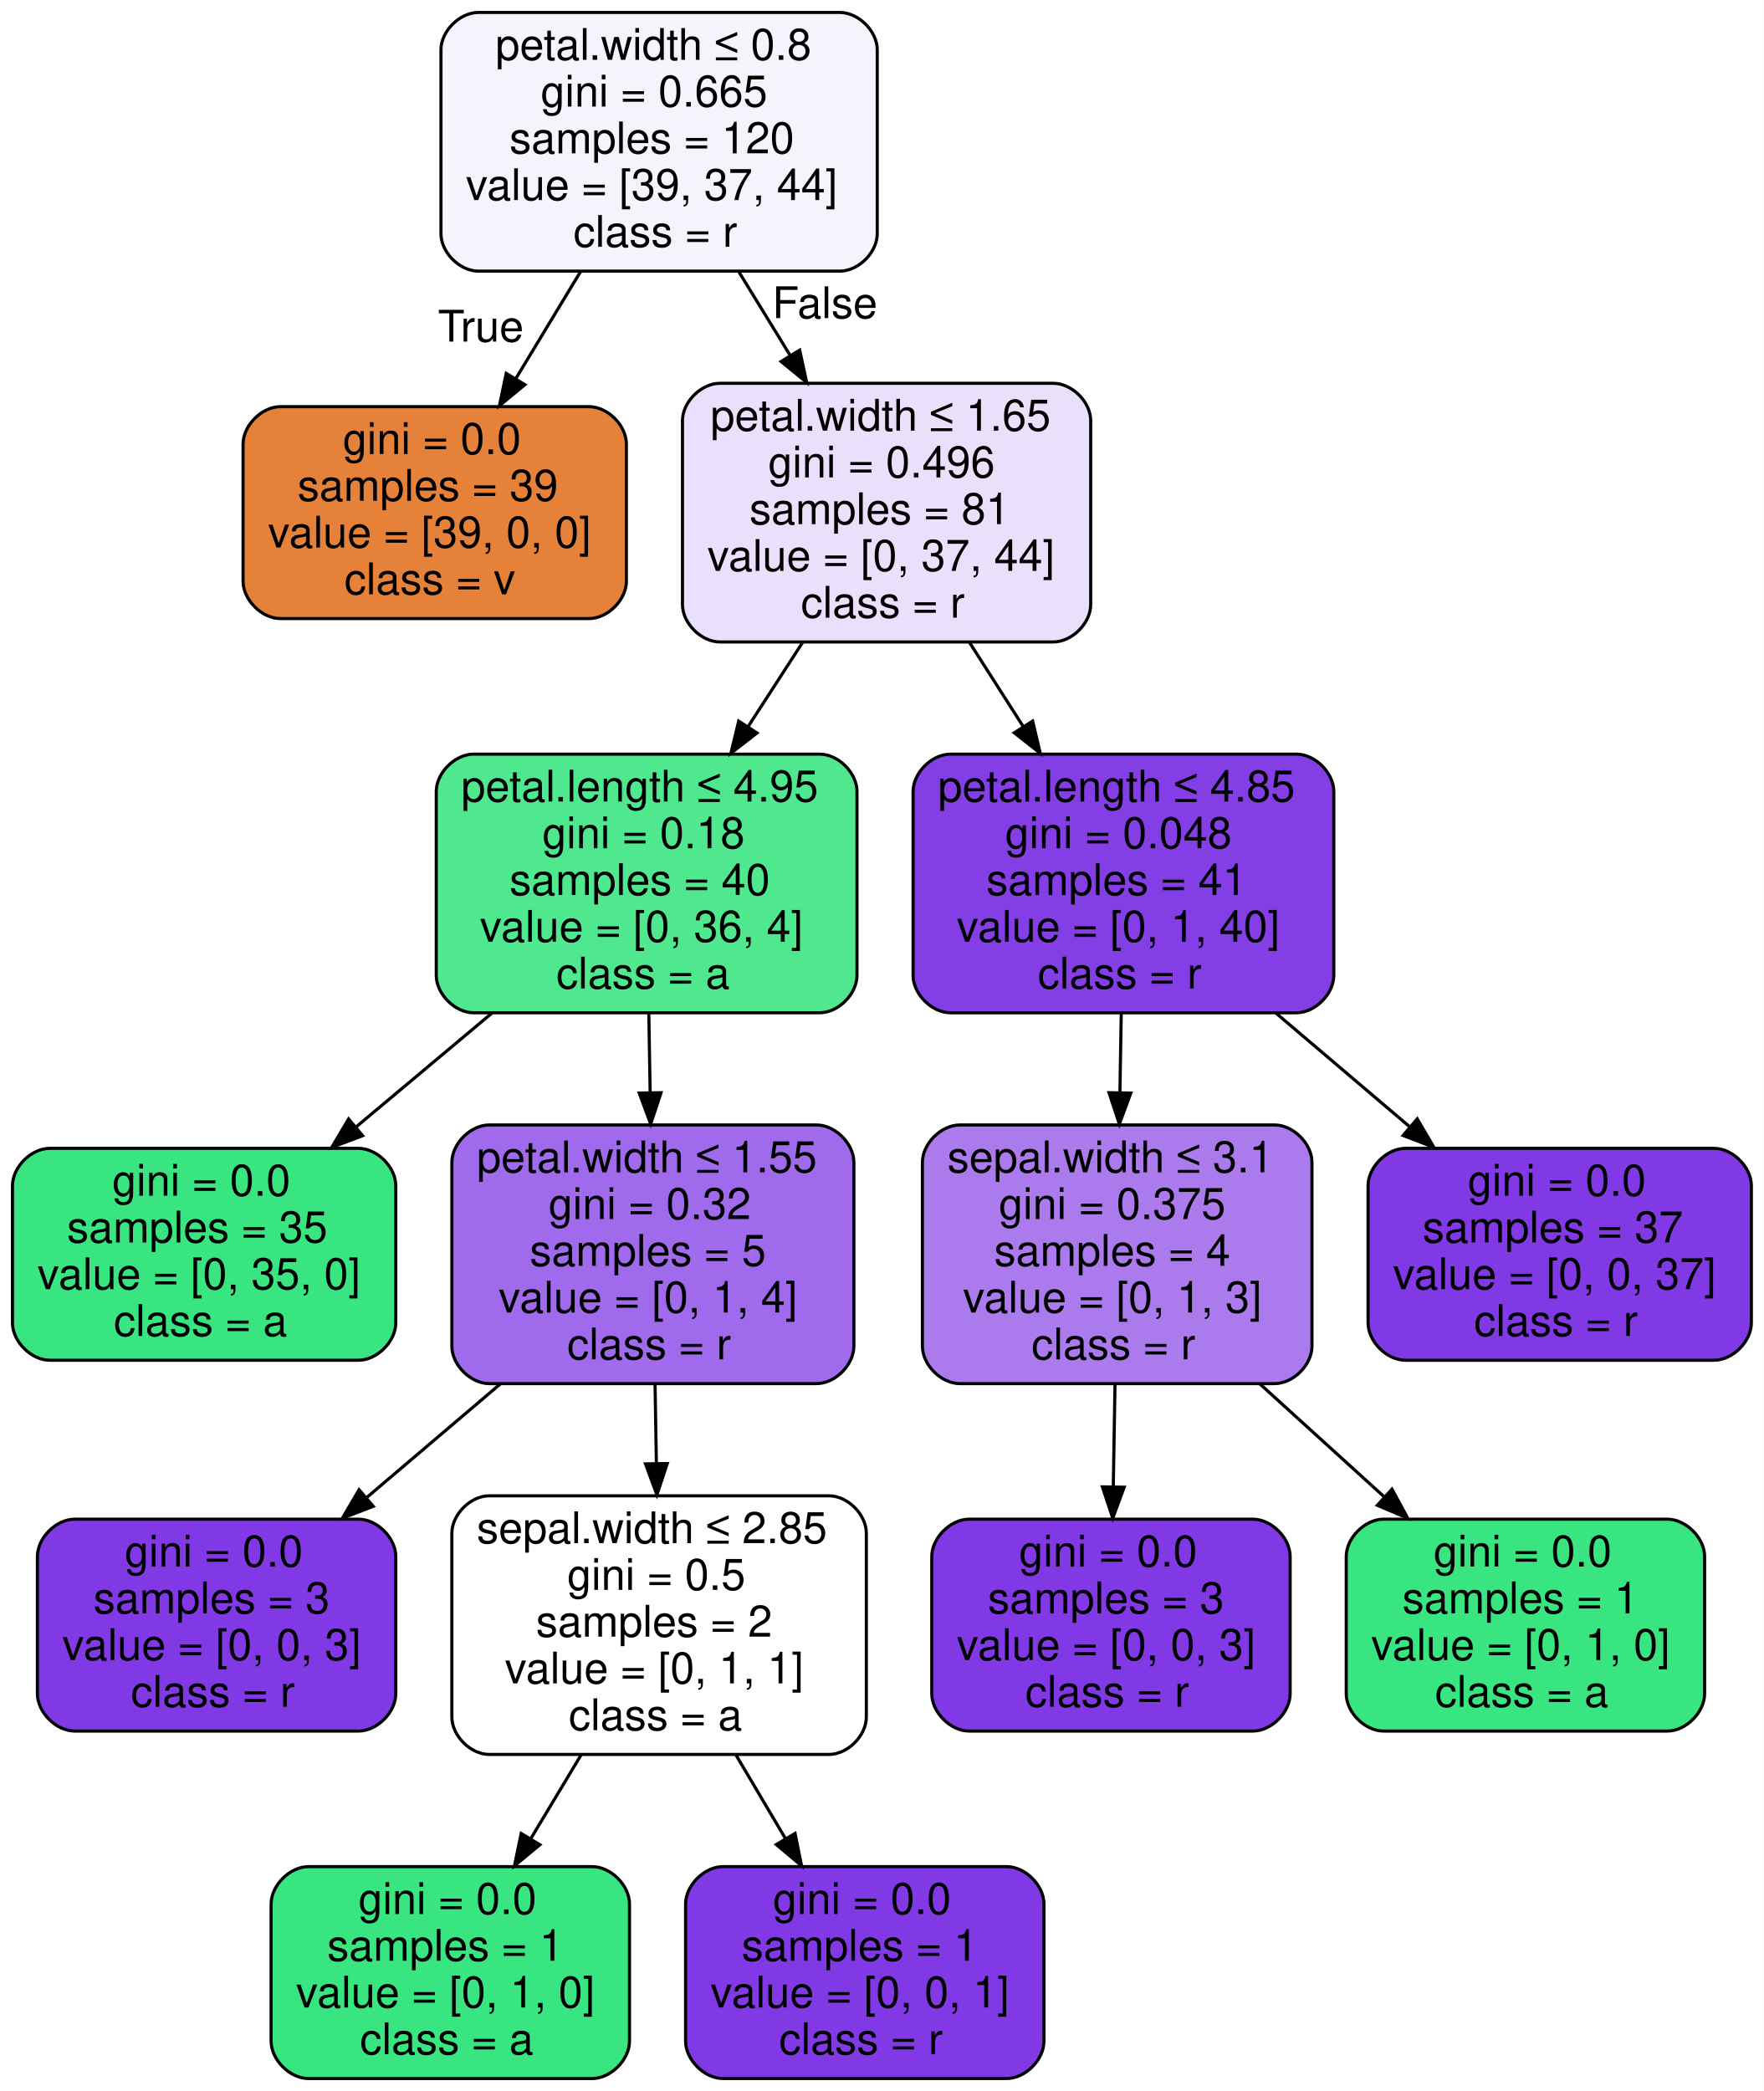
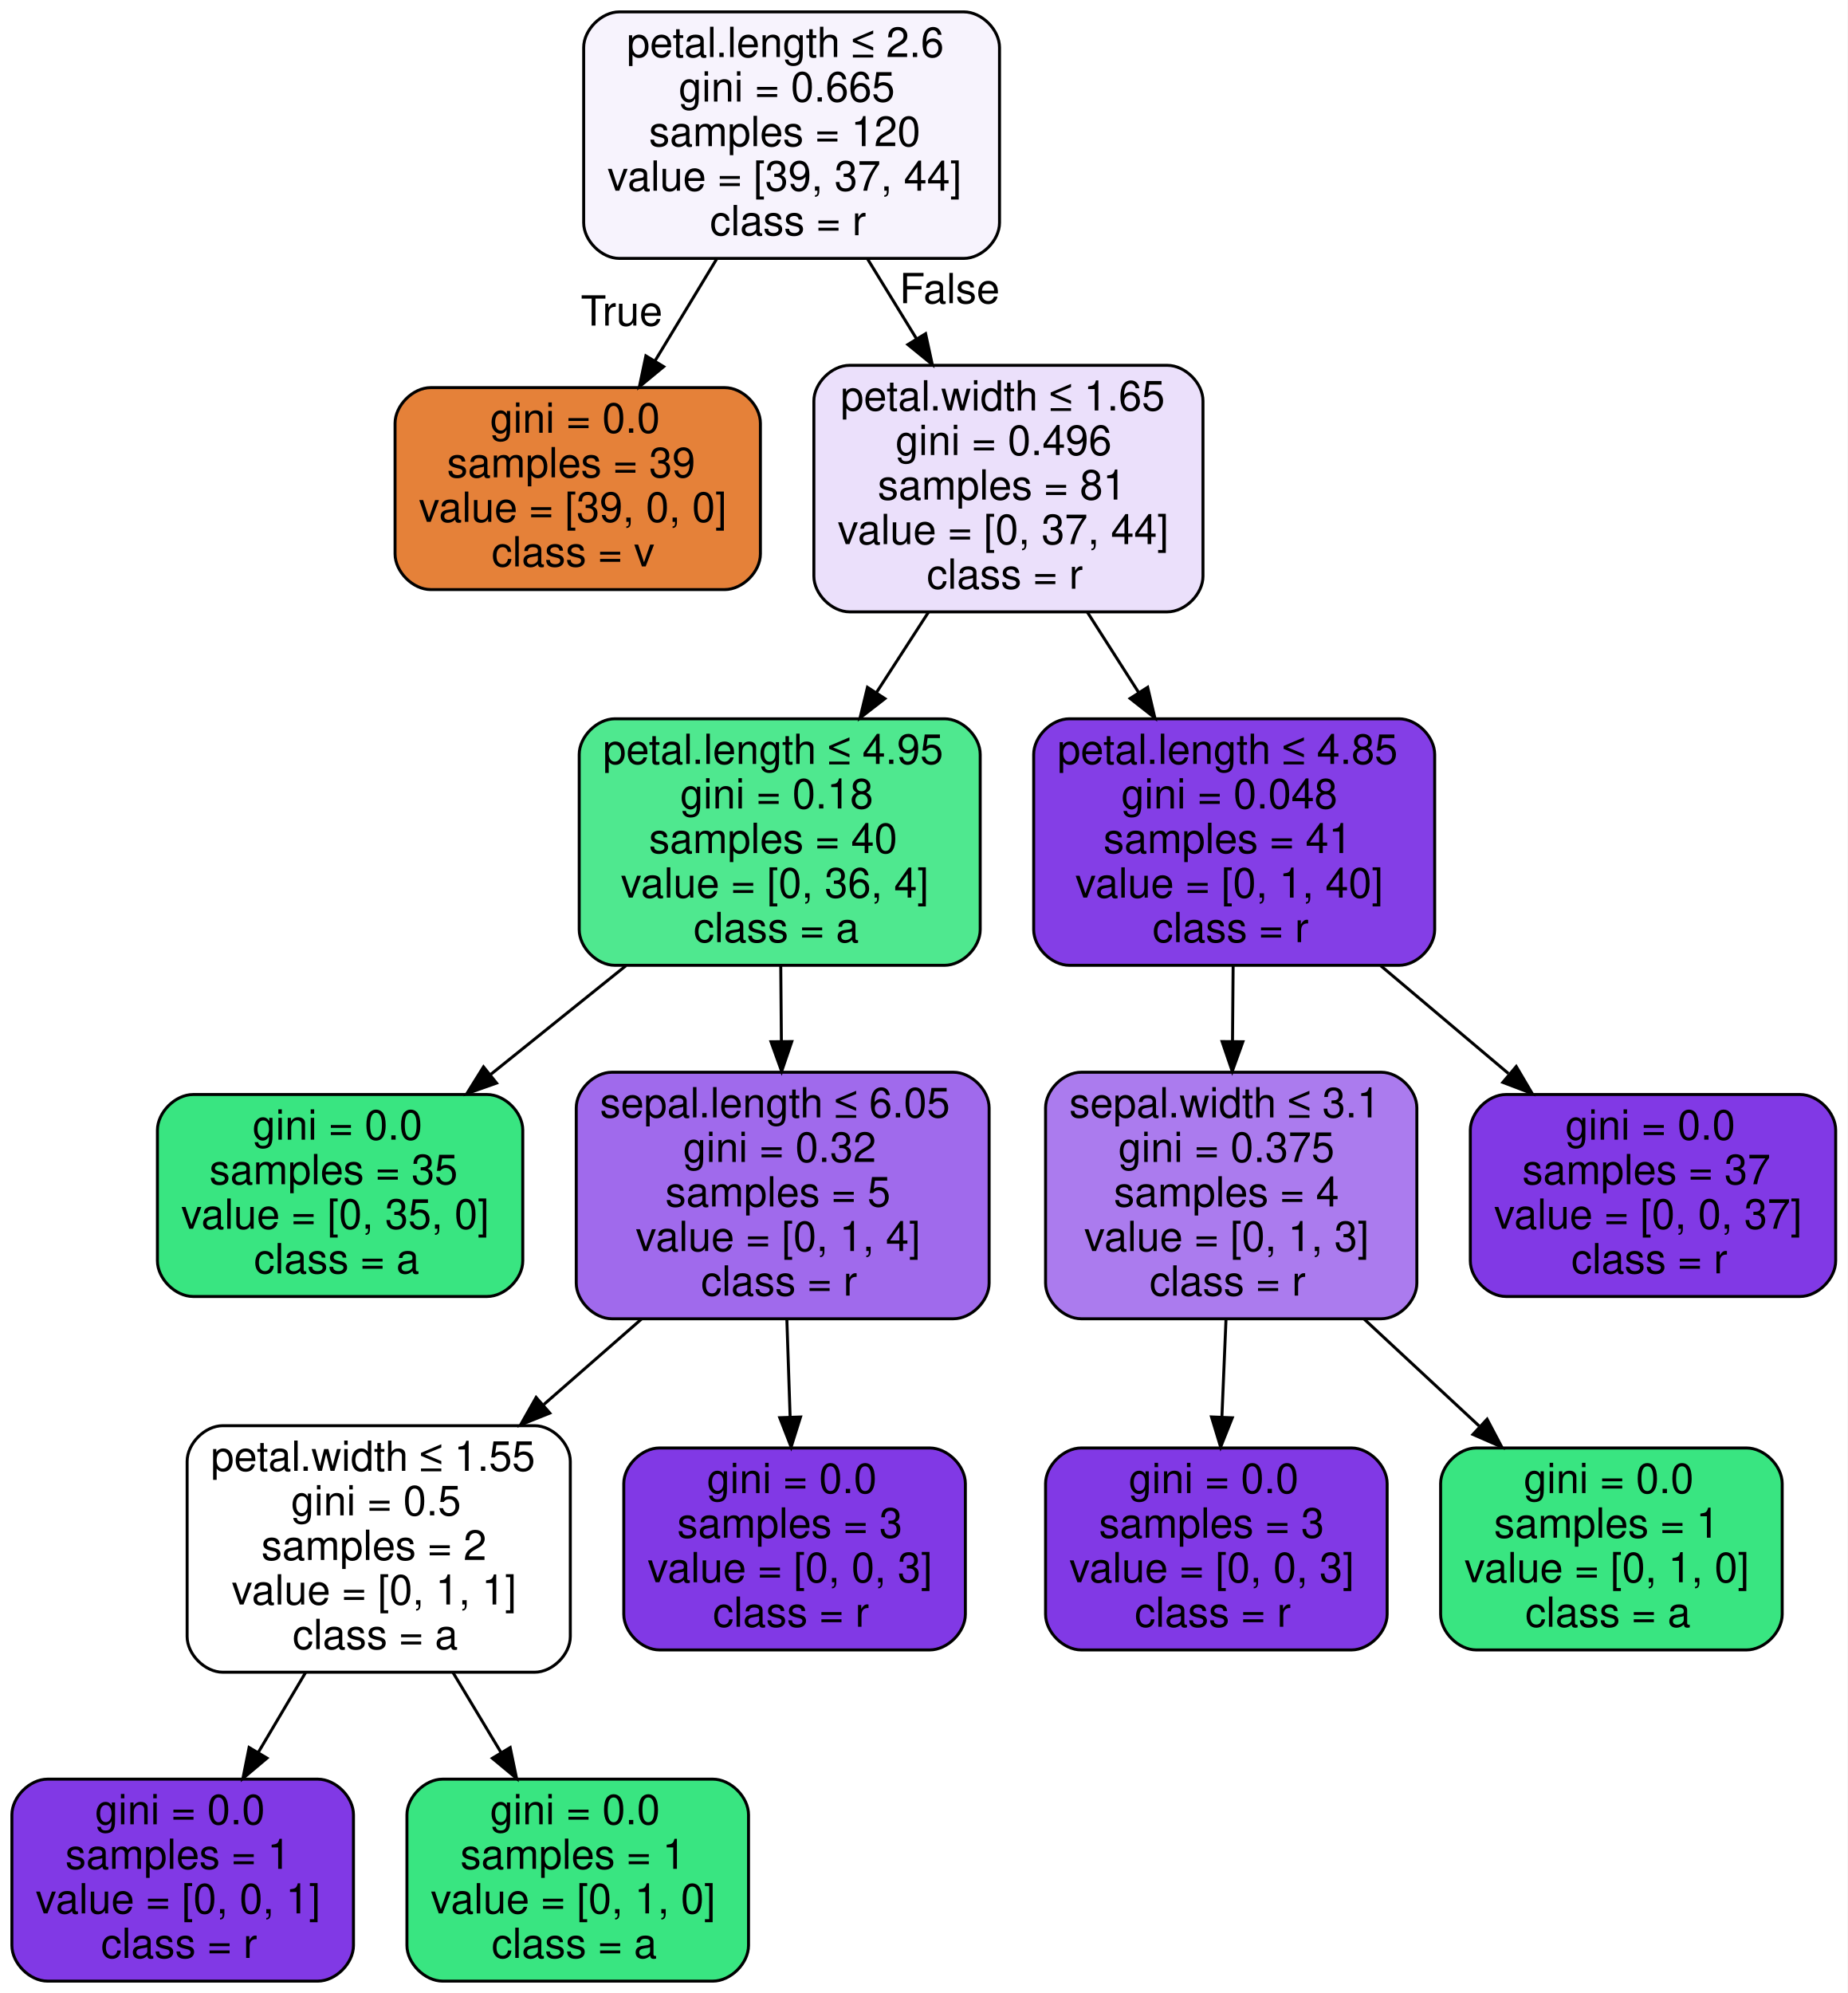
- <svg xmlns="http://www.w3.org/2000/svg" width="566pt" height="671pt" viewBox="0.00 0.00 566.00 671.00">
+ <svg xmlns="http://www.w3.org/2000/svg" width="622pt" height="671pt" viewBox="0.00 0.00 622.00 671.00">
  <g id="graph0" class="graph" transform="scale(1 1) rotate(0) translate(4 667)">
-     <polygon fill="#ffffff" stroke="transparent" points="-4,4 -4,-667 562,-667 562,4 -4,4" />
+     <polygon fill="#ffffff" stroke="transparent" points="-4,4 -4,-667 618,-667 618,4 -4,4" />
    <g id="node1" class="node">
-       <path fill="#f7f3fd" stroke="#000000" d="M265.5,-663C265.5,-663 149.5,-663 149.5,-663 143.5,-663 137.5,-657 137.5,-651 137.5,-651 137.5,-592 137.5,-592 137.5,-586 143.5,-580 149.5,-580 149.5,-580 265.5,-580 265.5,-580 271.5,-580 277.5,-586 277.5,-592 277.5,-592 277.5,-651 277.5,-651 277.5,-657 271.5,-663 265.5,-663" />
-       <text text-anchor="start" x="155" y="-647.8" font-family="Helvetica,sans-Serif" font-size="14.00" fill="#000000">petal.width ≤ 0.8</text>
-       <text text-anchor="start" x="169.5" y="-632.8" font-family="Helvetica,sans-Serif" font-size="14.00" fill="#000000">gini = 0.665</text>
-       <text text-anchor="start" x="159.5" y="-617.8" font-family="Helvetica,sans-Serif" font-size="14.00" fill="#000000">samples = 120</text>
-       <text text-anchor="start" x="145.5" y="-602.8" font-family="Helvetica,sans-Serif" font-size="14.00" fill="#000000">value = [39, 37, 44]</text>
-       <text text-anchor="start" x="180" y="-587.8" font-family="Helvetica,sans-Serif" font-size="14.00" fill="#000000">class = r</text>
+       <path fill="#f7f3fd" stroke="#000000" d="M320.5,-663C320.5,-663 204.5,-663 204.5,-663 198.5,-663 192.5,-657 192.5,-651 192.5,-651 192.5,-592 192.5,-592 192.5,-586 198.5,-580 204.5,-580 204.5,-580 320.5,-580 320.5,-580 326.5,-580 332.5,-586 332.5,-592 332.5,-592 332.5,-651 332.5,-651 332.5,-657 326.5,-663 320.5,-663" />
+       <text text-anchor="start" x="207" y="-647.8" font-family="Helvetica,sans-Serif" font-size="14.00" fill="#000000">petal.length ≤ 2.6</text>
+       <text text-anchor="start" x="224.5" y="-632.8" font-family="Helvetica,sans-Serif" font-size="14.00" fill="#000000">gini = 0.665</text>
+       <text text-anchor="start" x="214.5" y="-617.8" font-family="Helvetica,sans-Serif" font-size="14.00" fill="#000000">samples = 120</text>
+       <text text-anchor="start" x="200.5" y="-602.8" font-family="Helvetica,sans-Serif" font-size="14.00" fill="#000000">value = [39, 37, 44]</text>
+       <text text-anchor="start" x="235" y="-587.8" font-family="Helvetica,sans-Serif" font-size="14.00" fill="#000000">class = r</text>
    </g>
    <g id="node2" class="node">
-       <path fill="#e58139" stroke="#000000" d="M185,-536.5C185,-536.5 86,-536.5 86,-536.5 80,-536.5 74,-530.5 74,-524.5 74,-524.5 74,-480.5 74,-480.5 74,-474.5 80,-468.5 86,-468.5 86,-468.5 185,-468.5 185,-468.5 191,-468.5 197,-474.5 197,-480.5 197,-480.5 197,-524.5 197,-524.5 197,-530.5 191,-536.5 185,-536.5" />
-       <text text-anchor="start" x="106" y="-521.3" font-family="Helvetica,sans-Serif" font-size="14.00" fill="#000000">gini = 0.0</text>
-       <text text-anchor="start" x="91.5" y="-506.3" font-family="Helvetica,sans-Serif" font-size="14.00" fill="#000000">samples = 39</text>
-       <text text-anchor="start" x="82" y="-491.3" font-family="Helvetica,sans-Serif" font-size="14.00" fill="#000000">value = [39, 0, 0]</text>
-       <text text-anchor="start" x="106.5" y="-476.3" font-family="Helvetica,sans-Serif" font-size="14.00" fill="#000000">class = v</text>
+       <path fill="#e58139" stroke="#000000" d="M240,-536.5C240,-536.5 141,-536.5 141,-536.5 135,-536.5 129,-530.5 129,-524.5 129,-524.5 129,-480.5 129,-480.5 129,-474.5 135,-468.5 141,-468.5 141,-468.5 240,-468.5 240,-468.5 246,-468.5 252,-474.5 252,-480.5 252,-480.5 252,-524.5 252,-524.5 252,-530.5 246,-536.5 240,-536.5" />
+       <text text-anchor="start" x="161" y="-521.3" font-family="Helvetica,sans-Serif" font-size="14.00" fill="#000000">gini = 0.0</text>
+       <text text-anchor="start" x="146.5" y="-506.3" font-family="Helvetica,sans-Serif" font-size="14.00" fill="#000000">samples = 39</text>
+       <text text-anchor="start" x="137" y="-491.3" font-family="Helvetica,sans-Serif" font-size="14.00" fill="#000000">value = [39, 0, 0]</text>
+       <text text-anchor="start" x="161.5" y="-476.3" font-family="Helvetica,sans-Serif" font-size="14.00" fill="#000000">class = v</text>
    </g>
    <g id="edge1" class="edge">
-       <path fill="none" stroke="#000000" d="M182.318,-579.88C175.598,-568.774 168.324,-556.751 161.559,-545.569" />
-       <polygon fill="#000000" stroke="#000000" points="164.433,-543.559 156.262,-536.815 158.444,-547.183 164.433,-543.559" />
-       <text text-anchor="middle" x="150.288" y="-557.391" font-family="Helvetica,sans-Serif" font-size="14.00" fill="#000000">True</text>
+       <path fill="none" stroke="#000000" d="M237.318,-579.88C230.598,-568.774 223.324,-556.751 216.559,-545.569" />
+       <polygon fill="#000000" stroke="#000000" points="219.433,-543.559 211.262,-536.815 213.444,-547.183 219.433,-543.559" />
+       <text text-anchor="middle" x="205.288" y="-557.391" font-family="Helvetica,sans-Serif" font-size="14.00" fill="#000000">True</text>
    </g>
    <g id="node3" class="node">
-       <path fill="#ebe0fb" stroke="#000000" d="M334,-544C334,-544 227,-544 227,-544 221,-544 215,-538 215,-532 215,-532 215,-473 215,-473 215,-467 221,-461 227,-461 227,-461 334,-461 334,-461 340,-461 346,-467 346,-473 346,-473 346,-532 346,-532 346,-538 340,-544 334,-544" />
-       <text text-anchor="start" x="224" y="-528.8" font-family="Helvetica,sans-Serif" font-size="14.00" fill="#000000">petal.width ≤ 1.65</text>
-       <text text-anchor="start" x="242.5" y="-513.8" font-family="Helvetica,sans-Serif" font-size="14.00" fill="#000000">gini = 0.496</text>
-       <text text-anchor="start" x="236.5" y="-498.8" font-family="Helvetica,sans-Serif" font-size="14.00" fill="#000000">samples = 81</text>
-       <text text-anchor="start" x="223" y="-483.8" font-family="Helvetica,sans-Serif" font-size="14.00" fill="#000000">value = [0, 37, 44]</text>
-       <text text-anchor="start" x="253" y="-468.8" font-family="Helvetica,sans-Serif" font-size="14.00" fill="#000000">class = r</text>
+       <path fill="#ebe0fb" stroke="#000000" d="M389,-544C389,-544 282,-544 282,-544 276,-544 270,-538 270,-532 270,-532 270,-473 270,-473 270,-467 276,-461 282,-461 282,-461 389,-461 389,-461 395,-461 401,-467 401,-473 401,-473 401,-532 401,-532 401,-538 395,-544 389,-544" />
+       <text text-anchor="start" x="279" y="-528.8" font-family="Helvetica,sans-Serif" font-size="14.00" fill="#000000">petal.width ≤ 1.65</text>
+       <text text-anchor="start" x="297.5" y="-513.8" font-family="Helvetica,sans-Serif" font-size="14.00" fill="#000000">gini = 0.496</text>
+       <text text-anchor="start" x="291.5" y="-498.8" font-family="Helvetica,sans-Serif" font-size="14.00" fill="#000000">samples = 81</text>
+       <text text-anchor="start" x="278" y="-483.8" font-family="Helvetica,sans-Serif" font-size="14.00" fill="#000000">value = [0, 37, 44]</text>
+       <text text-anchor="start" x="308" y="-468.8" font-family="Helvetica,sans-Serif" font-size="14.00" fill="#000000">class = r</text>
    </g>
    <g id="edge2" class="edge">
-       <path fill="none" stroke="#000000" d="M233.032,-579.88C238.391,-571.143 244.098,-561.84 249.628,-552.825" />
-       <polygon fill="#000000" stroke="#000000" points="252.613,-554.652 254.859,-544.298 246.647,-550.992 252.613,-554.652" />
-       <text text-anchor="middle" x="260.684" y="-564.91" font-family="Helvetica,sans-Serif" font-size="14.00" fill="#000000">False</text>
+       <path fill="none" stroke="#000000" d="M288.032,-579.88C293.391,-571.143 299.098,-561.84 304.628,-552.825" />
+       <polygon fill="#000000" stroke="#000000" points="307.613,-554.652 309.859,-544.298 301.647,-550.992 307.613,-554.652" />
+       <text text-anchor="middle" x="315.684" y="-564.91" font-family="Helvetica,sans-Serif" font-size="14.00" fill="#000000">False</text>
    </g>
    <g id="node4" class="node">
-       <path fill="#4fe88f" stroke="#000000" d="M259,-425C259,-425 148,-425 148,-425 142,-425 136,-419 136,-413 136,-413 136,-354 136,-354 136,-348 142,-342 148,-342 148,-342 259,-342 259,-342 265,-342 271,-348 271,-354 271,-354 271,-413 271,-413 271,-419 265,-425 259,-425" />
-       <text text-anchor="start" x="144" y="-409.8" font-family="Helvetica,sans-Serif" font-size="14.00" fill="#000000">petal.length ≤ 4.95</text>
-       <text text-anchor="start" x="170" y="-394.8" font-family="Helvetica,sans-Serif" font-size="14.00" fill="#000000">gini = 0.18</text>
-       <text text-anchor="start" x="159.5" y="-379.8" font-family="Helvetica,sans-Serif" font-size="14.00" fill="#000000">samples = 40</text>
-       <text text-anchor="start" x="150" y="-364.8" font-family="Helvetica,sans-Serif" font-size="14.00" fill="#000000">value = [0, 36, 4]</text>
-       <text text-anchor="start" x="174.5" y="-349.8" font-family="Helvetica,sans-Serif" font-size="14.00" fill="#000000">class = a</text>
+       <path fill="#4fe88f" stroke="#000000" d="M314,-425C314,-425 203,-425 203,-425 197,-425 191,-419 191,-413 191,-413 191,-354 191,-354 191,-348 197,-342 203,-342 203,-342 314,-342 314,-342 320,-342 326,-348 326,-354 326,-354 326,-413 326,-413 326,-419 320,-425 314,-425" />
+       <text text-anchor="start" x="199" y="-409.8" font-family="Helvetica,sans-Serif" font-size="14.00" fill="#000000">petal.length ≤ 4.95</text>
+       <text text-anchor="start" x="225" y="-394.8" font-family="Helvetica,sans-Serif" font-size="14.00" fill="#000000">gini = 0.18</text>
+       <text text-anchor="start" x="214.5" y="-379.8" font-family="Helvetica,sans-Serif" font-size="14.00" fill="#000000">samples = 40</text>
+       <text text-anchor="start" x="205" y="-364.8" font-family="Helvetica,sans-Serif" font-size="14.00" fill="#000000">value = [0, 36, 4]</text>
+       <text text-anchor="start" x="229.5" y="-349.8" font-family="Helvetica,sans-Serif" font-size="14.00" fill="#000000">class = a</text>
    </g>
    <g id="edge3" class="edge">
-       <path fill="none" stroke="#000000" d="M253.569,-460.88C247.916,-452.143 241.897,-442.84 236.063,-433.825" />
-       <polygon fill="#000000" stroke="#000000" points="238.917,-431.792 230.546,-425.298 233.04,-435.595 238.917,-431.792" />
+       <path fill="none" stroke="#000000" d="M308.569,-460.88C302.916,-452.143 296.897,-442.84 291.063,-433.825" />
+       <polygon fill="#000000" stroke="#000000" points="293.917,-431.792 285.546,-425.298 288.04,-435.595 293.917,-431.792" />
    </g>
    <g id="node11" class="node">
-       <path fill="#843ee6" stroke="#000000" d="M412,-425C412,-425 301,-425 301,-425 295,-425 289,-419 289,-413 289,-413 289,-354 289,-354 289,-348 295,-342 301,-342 301,-342 412,-342 412,-342 418,-342 424,-348 424,-354 424,-354 424,-413 424,-413 424,-419 418,-425 412,-425" />
-       <text text-anchor="start" x="297" y="-409.8" font-family="Helvetica,sans-Serif" font-size="14.00" fill="#000000">petal.length ≤ 4.85</text>
-       <text text-anchor="start" x="318.5" y="-394.8" font-family="Helvetica,sans-Serif" font-size="14.00" fill="#000000">gini = 0.048</text>
-       <text text-anchor="start" x="312.5" y="-379.8" font-family="Helvetica,sans-Serif" font-size="14.00" fill="#000000">samples = 41</text>
-       <text text-anchor="start" x="303" y="-364.8" font-family="Helvetica,sans-Serif" font-size="14.00" fill="#000000">value = [0, 1, 40]</text>
-       <text text-anchor="start" x="329" y="-349.8" font-family="Helvetica,sans-Serif" font-size="14.00" fill="#000000">class = r</text>
+       <path fill="#843ee6" stroke="#000000" d="M467,-425C467,-425 356,-425 356,-425 350,-425 344,-419 344,-413 344,-413 344,-354 344,-354 344,-348 350,-342 356,-342 356,-342 467,-342 467,-342 473,-342 479,-348 479,-354 479,-354 479,-413 479,-413 479,-419 473,-425 467,-425" />
+       <text text-anchor="start" x="352" y="-409.8" font-family="Helvetica,sans-Serif" font-size="14.00" fill="#000000">petal.length ≤ 4.85</text>
+       <text text-anchor="start" x="373.5" y="-394.8" font-family="Helvetica,sans-Serif" font-size="14.00" fill="#000000">gini = 0.048</text>
+       <text text-anchor="start" x="367.5" y="-379.8" font-family="Helvetica,sans-Serif" font-size="14.00" fill="#000000">samples = 41</text>
+       <text text-anchor="start" x="358" y="-364.8" font-family="Helvetica,sans-Serif" font-size="14.00" fill="#000000">value = [0, 1, 40]</text>
+       <text text-anchor="start" x="384" y="-349.8" font-family="Helvetica,sans-Serif" font-size="14.00" fill="#000000">class = r</text>
    </g>
    <g id="edge10" class="edge">
-       <path fill="none" stroke="#000000" d="M307.081,-460.88C312.661,-452.143 318.602,-442.84 324.36,-433.825" />
-       <polygon fill="#000000" stroke="#000000" points="327.373,-435.61 329.805,-425.298 321.473,-431.842 327.373,-435.61" />
+       <path fill="none" stroke="#000000" d="M362.081,-460.88C367.661,-452.143 373.602,-442.84 379.36,-433.825" />
+       <polygon fill="#000000" stroke="#000000" points="382.373,-435.61 384.805,-425.298 376.473,-431.842 382.373,-435.61" />
    </g>
    <g id="node5" class="node">
-       <path fill="#39e581" stroke="#000000" d="M111,-298.5C111,-298.5 12,-298.5 12,-298.5 6,-298.5 0,-292.5 0,-286.5 0,-286.5 0,-242.5 0,-242.5 0,-236.5 6,-230.5 12,-230.5 12,-230.5 111,-230.5 111,-230.5 117,-230.5 123,-236.5 123,-242.5 123,-242.5 123,-286.5 123,-286.5 123,-292.5 117,-298.5 111,-298.5" />
-       <text text-anchor="start" x="32" y="-283.3" font-family="Helvetica,sans-Serif" font-size="14.00" fill="#000000">gini = 0.0</text>
-       <text text-anchor="start" x="17.5" y="-268.3" font-family="Helvetica,sans-Serif" font-size="14.00" fill="#000000">samples = 35</text>
-       <text text-anchor="start" x="8" y="-253.3" font-family="Helvetica,sans-Serif" font-size="14.00" fill="#000000">value = [0, 35, 0]</text>
-       <text text-anchor="start" x="32.5" y="-238.3" font-family="Helvetica,sans-Serif" font-size="14.00" fill="#000000">class = a</text>
+       <path fill="#39e581" stroke="#000000" d="M160,-298.5C160,-298.5 61,-298.5 61,-298.5 55,-298.5 49,-292.5 49,-286.5 49,-286.5 49,-242.5 49,-242.5 49,-236.5 55,-230.5 61,-230.5 61,-230.5 160,-230.5 160,-230.5 166,-230.5 172,-236.5 172,-242.5 172,-242.5 172,-286.5 172,-286.5 172,-292.5 166,-298.5 160,-298.5" />
+       <text text-anchor="start" x="81" y="-283.3" font-family="Helvetica,sans-Serif" font-size="14.00" fill="#000000">gini = 0.0</text>
+       <text text-anchor="start" x="66.5" y="-268.3" font-family="Helvetica,sans-Serif" font-size="14.00" fill="#000000">samples = 35</text>
+       <text text-anchor="start" x="57" y="-253.3" font-family="Helvetica,sans-Serif" font-size="14.00" fill="#000000">value = [0, 35, 0]</text>
+       <text text-anchor="start" x="81.5" y="-238.3" font-family="Helvetica,sans-Serif" font-size="14.00" fill="#000000">class = a</text>
    </g>
    <g id="edge4" class="edge">
-       <path fill="none" stroke="#000000" d="M153.835,-341.88C139.664,-330.004 124.243,-317.08 110.134,-305.257" />
-       <polygon fill="#000000" stroke="#000000" points="112.36,-302.555 102.447,-298.815 107.864,-307.921 112.36,-302.555" />
+       <path fill="none" stroke="#000000" d="M206.737,-341.88C191.967,-330.004 175.894,-317.08 161.189,-305.257" />
+       <polygon fill="#000000" stroke="#000000" points="163.164,-302.353 153.177,-298.815 158.778,-307.809 163.164,-302.353" />
    </g>
    <g id="node6" class="node">
-       <path fill="#a06aec" stroke="#000000" d="M258,-306C258,-306 153,-306 153,-306 147,-306 141,-300 141,-294 141,-294 141,-235 141,-235 141,-229 147,-223 153,-223 153,-223 258,-223 258,-223 264,-223 270,-229 270,-235 270,-235 270,-294 270,-294 270,-300 264,-306 258,-306" />
-       <text text-anchor="start" x="149" y="-290.8" font-family="Helvetica,sans-Serif" font-size="14.00" fill="#000000">petal.width ≤ 1.55</text>
-       <text text-anchor="start" x="172" y="-275.8" font-family="Helvetica,sans-Serif" font-size="14.00" fill="#000000">gini = 0.32</text>
-       <text text-anchor="start" x="166" y="-260.8" font-family="Helvetica,sans-Serif" font-size="14.00" fill="#000000">samples = 5</text>
-       <text text-anchor="start" x="156" y="-245.8" font-family="Helvetica,sans-Serif" font-size="14.00" fill="#000000">value = [0, 1, 4]</text>
-       <text text-anchor="start" x="178" y="-230.8" font-family="Helvetica,sans-Serif" font-size="14.00" fill="#000000">class = r</text>
+       <path fill="#a06aec" stroke="#000000" d="M317,-306C317,-306 202,-306 202,-306 196,-306 190,-300 190,-294 190,-294 190,-235 190,-235 190,-229 196,-223 202,-223 202,-223 317,-223 317,-223 323,-223 329,-229 329,-235 329,-235 329,-294 329,-294 329,-300 323,-306 317,-306" />
+       <text text-anchor="start" x="198" y="-290.8" font-family="Helvetica,sans-Serif" font-size="14.00" fill="#000000">sepal.length ≤ 6.05</text>
+       <text text-anchor="start" x="226" y="-275.8" font-family="Helvetica,sans-Serif" font-size="14.00" fill="#000000">gini = 0.32</text>
+       <text text-anchor="start" x="220" y="-260.8" font-family="Helvetica,sans-Serif" font-size="14.00" fill="#000000">samples = 5</text>
+       <text text-anchor="start" x="210" y="-245.8" font-family="Helvetica,sans-Serif" font-size="14.00" fill="#000000">value = [0, 1, 4]</text>
+       <text text-anchor="start" x="232" y="-230.8" font-family="Helvetica,sans-Serif" font-size="14.00" fill="#000000">class = r</text>
    </g>
    <g id="edge5" class="edge">
-       <path fill="none" stroke="#000000" d="M204.2,-341.88C204.337,-333.684 204.483,-324.989 204.626,-316.501" />
-       <polygon fill="#000000" stroke="#000000" points="208.129,-316.356 204.798,-306.298 201.13,-316.238 208.129,-316.356" />
+       <path fill="none" stroke="#000000" d="M258.85,-341.88C258.919,-333.684 258.992,-324.989 259.063,-316.501" />
+       <polygon fill="#000000" stroke="#000000" points="262.565,-316.327 259.149,-306.298 255.565,-316.268 262.565,-316.327" />
    </g>
    <g id="node7" class="node">
-       <path fill="#8139e5" stroke="#000000" d="M111,-179.5C111,-179.5 20,-179.5 20,-179.5 14,-179.5 8,-173.5 8,-167.5 8,-167.5 8,-123.5 8,-123.5 8,-117.5 14,-111.5 20,-111.5 20,-111.5 111,-111.5 111,-111.5 117,-111.5 123,-117.5 123,-123.5 123,-123.5 123,-167.5 123,-167.5 123,-173.5 117,-179.5 111,-179.5" />
-       <text text-anchor="start" x="36" y="-164.3" font-family="Helvetica,sans-Serif" font-size="14.00" fill="#000000">gini = 0.0</text>
-       <text text-anchor="start" x="26" y="-149.3" font-family="Helvetica,sans-Serif" font-size="14.00" fill="#000000">samples = 3</text>
-       <text text-anchor="start" x="16" y="-134.3" font-family="Helvetica,sans-Serif" font-size="14.00" fill="#000000">value = [0, 0, 3]</text>
-       <text text-anchor="start" x="38" y="-119.3" font-family="Helvetica,sans-Serif" font-size="14.00" fill="#000000">class = r</text>
+       <path fill="#ffffff" stroke="#000000" d="M176,-187C176,-187 71,-187 71,-187 65,-187 59,-181 59,-175 59,-175 59,-116 59,-116 59,-110 65,-104 71,-104 71,-104 176,-104 176,-104 182,-104 188,-110 188,-116 188,-116 188,-175 188,-175 188,-181 182,-187 176,-187" />
+       <text text-anchor="start" x="67" y="-171.8" font-family="Helvetica,sans-Serif" font-size="14.00" fill="#000000">petal.width ≤ 1.55</text>
+       <text text-anchor="start" x="94" y="-156.8" font-family="Helvetica,sans-Serif" font-size="14.00" fill="#000000">gini = 0.5</text>
+       <text text-anchor="start" x="84" y="-141.8" font-family="Helvetica,sans-Serif" font-size="14.00" fill="#000000">samples = 2</text>
+       <text text-anchor="start" x="74" y="-126.8" font-family="Helvetica,sans-Serif" font-size="14.00" fill="#000000">value = [0, 1, 1]</text>
+       <text text-anchor="start" x="94.5" y="-111.8" font-family="Helvetica,sans-Serif" font-size="14.00" fill="#000000">class = a</text>
    </g>
    <g id="edge6" class="edge">
-       <path fill="none" stroke="#000000" d="M156.535,-222.88C142.693,-211.114 127.641,-198.32 113.836,-186.585" />
-       <polygon fill="#000000" stroke="#000000" points="115.757,-183.625 105.871,-179.815 111.223,-188.958 115.757,-183.625" />
+       <path fill="none" stroke="#000000" d="M211.934,-222.88C201.332,-213.603 190,-203.687 179.107,-194.156" />
+       <polygon fill="#000000" stroke="#000000" points="181.1,-191.249 171.269,-187.298 176.49,-196.517 181.1,-191.249" />
+     </g>
+     <g id="node10" class="node">
+       <path fill="#8139e5" stroke="#000000" d="M309,-179.5C309,-179.5 218,-179.5 218,-179.5 212,-179.5 206,-173.5 206,-167.5 206,-167.5 206,-123.5 206,-123.5 206,-117.5 212,-111.5 218,-111.5 218,-111.5 309,-111.5 309,-111.5 315,-111.5 321,-117.5 321,-123.5 321,-123.5 321,-167.5 321,-167.5 321,-173.5 315,-179.5 309,-179.5" />
+       <text text-anchor="start" x="234" y="-164.3" font-family="Helvetica,sans-Serif" font-size="14.00" fill="#000000">gini = 0.0</text>
+       <text text-anchor="start" x="224" y="-149.3" font-family="Helvetica,sans-Serif" font-size="14.00" fill="#000000">samples = 3</text>
+       <text text-anchor="start" x="214" y="-134.3" font-family="Helvetica,sans-Serif" font-size="14.00" fill="#000000">value = [0, 0, 3]</text>
+       <text text-anchor="start" x="236" y="-119.3" font-family="Helvetica,sans-Serif" font-size="14.00" fill="#000000">class = r</text>
+     </g>
+     <g id="edge9" class="edge">
+       <path fill="none" stroke="#000000" d="M260.899,-222.88C261.257,-212.213 261.644,-200.702 262.007,-189.901" />
+       <polygon fill="#000000" stroke="#000000" points="265.509,-189.927 262.347,-179.815 258.512,-189.692 265.509,-189.927" />
    </g>
    <g id="node8" class="node">
-       <path fill="#ffffff" stroke="#000000" d="M262,-187C262,-187 153,-187 153,-187 147,-187 141,-181 141,-175 141,-175 141,-116 141,-116 141,-110 147,-104 153,-104 153,-104 262,-104 262,-104 268,-104 274,-110 274,-116 274,-116 274,-175 274,-175 274,-181 268,-187 262,-187" />
-       <text text-anchor="start" x="149" y="-171.8" font-family="Helvetica,sans-Serif" font-size="14.00" fill="#000000">sepal.width ≤ 2.85</text>
-       <text text-anchor="start" x="178" y="-156.8" font-family="Helvetica,sans-Serif" font-size="14.00" fill="#000000">gini = 0.5</text>
-       <text text-anchor="start" x="168" y="-141.8" font-family="Helvetica,sans-Serif" font-size="14.00" fill="#000000">samples = 2</text>
-       <text text-anchor="start" x="158" y="-126.8" font-family="Helvetica,sans-Serif" font-size="14.00" fill="#000000">value = [0, 1, 1]</text>
-       <text text-anchor="start" x="178.5" y="-111.8" font-family="Helvetica,sans-Serif" font-size="14.00" fill="#000000">class = a</text>
+       <path fill="#8139e5" stroke="#000000" d="M103,-68C103,-68 12,-68 12,-68 6,-68 0,-62 0,-56 0,-56 0,-12 0,-12 0,-6 6,0 12,0 12,0 103,0 103,0 109,0 115,-6 115,-12 115,-12 115,-56 115,-56 115,-62 109,-68 103,-68" />
+       <text text-anchor="start" x="28" y="-52.8" font-family="Helvetica,sans-Serif" font-size="14.00" fill="#000000">gini = 0.0</text>
+       <text text-anchor="start" x="18" y="-37.8" font-family="Helvetica,sans-Serif" font-size="14.00" fill="#000000">samples = 1</text>
+       <text text-anchor="start" x="8" y="-22.8" font-family="Helvetica,sans-Serif" font-size="14.00" fill="#000000">value = [0, 0, 1]</text>
+       <text text-anchor="start" x="30" y="-7.8" font-family="Helvetica,sans-Serif" font-size="14.00" fill="#000000">class = r</text>
    </g>
    <g id="edge7" class="edge">
-       <path fill="none" stroke="#000000" d="M206.2,-222.88C206.337,-214.684 206.483,-205.989 206.626,-197.501" />
-       <polygon fill="#000000" stroke="#000000" points="210.129,-197.356 206.798,-187.298 203.13,-197.238 210.129,-197.356" />
+       <path fill="none" stroke="#000000" d="M98.924,-103.981C93.701,-95.159 88.177,-85.826 82.924,-76.951" />
+       <polygon fill="#000000" stroke="#000000" points="85.887,-75.086 77.782,-68.264 79.864,-78.652 85.887,-75.086" />
    </g>
    <g id="node9" class="node">
-       <path fill="#39e581" stroke="#000000" d="M186,-68C186,-68 95,-68 95,-68 89,-68 83,-62 83,-56 83,-56 83,-12 83,-12 83,-6 89,0 95,0 95,0 186,0 186,0 192,0 198,-6 198,-12 198,-12 198,-56 198,-56 198,-62 192,-68 186,-68" />
-       <text text-anchor="start" x="111" y="-52.8" font-family="Helvetica,sans-Serif" font-size="14.00" fill="#000000">gini = 0.0</text>
-       <text text-anchor="start" x="101" y="-37.8" font-family="Helvetica,sans-Serif" font-size="14.00" fill="#000000">samples = 1</text>
-       <text text-anchor="start" x="91" y="-22.8" font-family="Helvetica,sans-Serif" font-size="14.00" fill="#000000">value = [0, 1, 0]</text>
-       <text text-anchor="start" x="111.5" y="-7.8" font-family="Helvetica,sans-Serif" font-size="14.00" fill="#000000">class = a</text>
+       <path fill="#39e581" stroke="#000000" d="M236,-68C236,-68 145,-68 145,-68 139,-68 133,-62 133,-56 133,-56 133,-12 133,-12 133,-6 139,0 145,0 145,0 236,0 236,0 242,0 248,-6 248,-12 248,-12 248,-56 248,-56 248,-62 242,-68 236,-68" />
+       <text text-anchor="start" x="161" y="-52.8" font-family="Helvetica,sans-Serif" font-size="14.00" fill="#000000">gini = 0.0</text>
+       <text text-anchor="start" x="151" y="-37.8" font-family="Helvetica,sans-Serif" font-size="14.00" fill="#000000">samples = 1</text>
+       <text text-anchor="start" x="141" y="-22.8" font-family="Helvetica,sans-Serif" font-size="14.00" fill="#000000">value = [0, 1, 0]</text>
+       <text text-anchor="start" x="161.5" y="-7.8" font-family="Helvetica,sans-Serif" font-size="14.00" fill="#000000">class = a</text>
    </g>
    <g id="edge8" class="edge">
-       <path fill="none" stroke="#000000" d="M182.552,-103.981C177.25,-95.159 171.642,-85.826 166.309,-76.951" />
-       <polygon fill="#000000" stroke="#000000" points="169.24,-75.032 161.089,-68.264 163.239,-78.638 169.24,-75.032" />
-     </g>
-     <g id="node10" class="node">
-       <path fill="#8139e5" stroke="#000000" d="M319,-68C319,-68 228,-68 228,-68 222,-68 216,-62 216,-56 216,-56 216,-12 216,-12 216,-6 222,0 228,0 228,0 319,0 319,0 325,0 331,-6 331,-12 331,-12 331,-56 331,-56 331,-62 325,-68 319,-68" />
-       <text text-anchor="start" x="244" y="-52.8" font-family="Helvetica,sans-Serif" font-size="14.00" fill="#000000">gini = 0.0</text>
-       <text text-anchor="start" x="234" y="-37.8" font-family="Helvetica,sans-Serif" font-size="14.00" fill="#000000">samples = 1</text>
-       <text text-anchor="start" x="224" y="-22.8" font-family="Helvetica,sans-Serif" font-size="14.00" fill="#000000">value = [0, 0, 1]</text>
-       <text text-anchor="start" x="246" y="-7.8" font-family="Helvetica,sans-Serif" font-size="14.00" fill="#000000">class = r</text>
-     </g>
-     <g id="edge9" class="edge">
-       <path fill="none" stroke="#000000" d="M232.076,-103.981C237.299,-95.159 242.823,-85.826 248.076,-76.951" />
-       <polygon fill="#000000" stroke="#000000" points="251.136,-78.652 253.218,-68.264 245.113,-75.086 251.136,-78.652" />
+       <path fill="none" stroke="#000000" d="M148.448,-103.981C153.75,-95.159 159.358,-85.826 164.691,-76.951" />
+       <polygon fill="#000000" stroke="#000000" points="167.761,-78.638 169.911,-68.264 161.76,-75.032 167.761,-78.638" />
    </g>
    <g id="node12" class="node">
-       <path fill="#ab7bee" stroke="#000000" d="M405,-306C405,-306 304,-306 304,-306 298,-306 292,-300 292,-294 292,-294 292,-235 292,-235 292,-229 298,-223 304,-223 304,-223 405,-223 405,-223 411,-223 417,-229 417,-235 417,-235 417,-294 417,-294 417,-300 411,-306 405,-306" />
-       <text text-anchor="start" x="300" y="-290.8" font-family="Helvetica,sans-Serif" font-size="14.00" fill="#000000">sepal.width ≤ 3.1</text>
-       <text text-anchor="start" x="316.5" y="-275.8" font-family="Helvetica,sans-Serif" font-size="14.00" fill="#000000">gini = 0.375</text>
-       <text text-anchor="start" x="315" y="-260.8" font-family="Helvetica,sans-Serif" font-size="14.00" fill="#000000">samples = 4</text>
-       <text text-anchor="start" x="305" y="-245.8" font-family="Helvetica,sans-Serif" font-size="14.00" fill="#000000">value = [0, 1, 3]</text>
-       <text text-anchor="start" x="327" y="-230.8" font-family="Helvetica,sans-Serif" font-size="14.00" fill="#000000">class = r</text>
+       <path fill="#ab7bee" stroke="#000000" d="M461,-306C461,-306 360,-306 360,-306 354,-306 348,-300 348,-294 348,-294 348,-235 348,-235 348,-229 354,-223 360,-223 360,-223 461,-223 461,-223 467,-223 473,-229 473,-235 473,-235 473,-294 473,-294 473,-300 467,-306 461,-306" />
+       <text text-anchor="start" x="356" y="-290.8" font-family="Helvetica,sans-Serif" font-size="14.00" fill="#000000">sepal.width ≤ 3.1</text>
+       <text text-anchor="start" x="372.5" y="-275.8" font-family="Helvetica,sans-Serif" font-size="14.00" fill="#000000">gini = 0.375</text>
+       <text text-anchor="start" x="371" y="-260.8" font-family="Helvetica,sans-Serif" font-size="14.00" fill="#000000">samples = 4</text>
+       <text text-anchor="start" x="361" y="-245.8" font-family="Helvetica,sans-Serif" font-size="14.00" fill="#000000">value = [0, 1, 3]</text>
+       <text text-anchor="start" x="383" y="-230.8" font-family="Helvetica,sans-Serif" font-size="14.00" fill="#000000">class = r</text>
    </g>
    <g id="edge11" class="edge">
-       <path fill="none" stroke="#000000" d="M355.8,-341.88C355.663,-333.684 355.517,-324.989 355.374,-316.501" />
-       <polygon fill="#000000" stroke="#000000" points="358.87,-316.238 355.202,-306.298 351.871,-316.356 358.87,-316.238" />
+       <path fill="none" stroke="#000000" d="M411.15,-341.88C411.081,-333.684 411.008,-324.989 410.937,-316.501" />
+       <polygon fill="#000000" stroke="#000000" points="414.435,-316.268 410.851,-306.298 407.435,-316.327 414.435,-316.268" />
    </g>
    <g id="node15" class="node">
-       <path fill="#8139e5" stroke="#000000" d="M546,-298.5C546,-298.5 447,-298.5 447,-298.5 441,-298.5 435,-292.5 435,-286.5 435,-286.5 435,-242.5 435,-242.5 435,-236.5 441,-230.5 447,-230.5 447,-230.5 546,-230.5 546,-230.5 552,-230.5 558,-236.5 558,-242.5 558,-242.5 558,-286.5 558,-286.5 558,-292.5 552,-298.5 546,-298.5" />
-       <text text-anchor="start" x="467" y="-283.3" font-family="Helvetica,sans-Serif" font-size="14.00" fill="#000000">gini = 0.0</text>
-       <text text-anchor="start" x="452.5" y="-268.3" font-family="Helvetica,sans-Serif" font-size="14.00" fill="#000000">samples = 37</text>
-       <text text-anchor="start" x="443" y="-253.3" font-family="Helvetica,sans-Serif" font-size="14.00" fill="#000000">value = [0, 0, 37]</text>
-       <text text-anchor="start" x="469" y="-238.3" font-family="Helvetica,sans-Serif" font-size="14.00" fill="#000000">class = r</text>
+       <path fill="#8139e5" stroke="#000000" d="M602,-298.5C602,-298.5 503,-298.5 503,-298.5 497,-298.5 491,-292.5 491,-286.5 491,-286.5 491,-242.5 491,-242.5 491,-236.5 497,-230.5 503,-230.5 503,-230.5 602,-230.5 602,-230.5 608,-230.5 614,-236.5 614,-242.5 614,-242.5 614,-286.5 614,-286.5 614,-292.5 608,-298.5 602,-298.5" />
+       <text text-anchor="start" x="523" y="-283.3" font-family="Helvetica,sans-Serif" font-size="14.00" fill="#000000">gini = 0.0</text>
+       <text text-anchor="start" x="508.5" y="-268.3" font-family="Helvetica,sans-Serif" font-size="14.00" fill="#000000">samples = 37</text>
+       <text text-anchor="start" x="499" y="-253.3" font-family="Helvetica,sans-Serif" font-size="14.00" fill="#000000">value = [0, 0, 37]</text>
+       <text text-anchor="start" x="525" y="-238.3" font-family="Helvetica,sans-Serif" font-size="14.00" fill="#000000">class = r</text>
    </g>
    <g id="edge14" class="edge">
-       <path fill="none" stroke="#000000" d="M405.465,-341.88C419.307,-330.114 434.359,-317.32 448.164,-305.586" />
-       <polygon fill="#000000" stroke="#000000" points="450.777,-307.958 456.13,-298.815 446.243,-302.625 450.777,-307.958" />
+       <path fill="none" stroke="#000000" d="M460.815,-341.88C474.756,-330.114 489.915,-317.32 503.819,-305.586" />
+       <polygon fill="#000000" stroke="#000000" points="506.456,-307.939 511.841,-298.815 501.942,-302.59 506.456,-307.939" />
    </g>
    <g id="node13" class="node">
-       <path fill="#8139e5" stroke="#000000" d="M398,-179.5C398,-179.5 307,-179.5 307,-179.5 301,-179.5 295,-173.5 295,-167.5 295,-167.5 295,-123.5 295,-123.5 295,-117.5 301,-111.5 307,-111.5 307,-111.5 398,-111.5 398,-111.5 404,-111.5 410,-117.5 410,-123.5 410,-123.5 410,-167.5 410,-167.5 410,-173.5 404,-179.5 398,-179.5" />
-       <text text-anchor="start" x="323" y="-164.3" font-family="Helvetica,sans-Serif" font-size="14.00" fill="#000000">gini = 0.0</text>
-       <text text-anchor="start" x="313" y="-149.3" font-family="Helvetica,sans-Serif" font-size="14.00" fill="#000000">samples = 3</text>
-       <text text-anchor="start" x="303" y="-134.3" font-family="Helvetica,sans-Serif" font-size="14.00" fill="#000000">value = [0, 0, 3]</text>
-       <text text-anchor="start" x="325" y="-119.3" font-family="Helvetica,sans-Serif" font-size="14.00" fill="#000000">class = r</text>
+       <path fill="#8139e5" stroke="#000000" d="M451,-179.5C451,-179.5 360,-179.5 360,-179.5 354,-179.5 348,-173.5 348,-167.5 348,-167.5 348,-123.5 348,-123.5 348,-117.5 354,-111.5 360,-111.5 360,-111.5 451,-111.5 451,-111.5 457,-111.5 463,-117.5 463,-123.5 463,-123.5 463,-167.5 463,-167.5 463,-173.5 457,-179.5 451,-179.5" />
+       <text text-anchor="start" x="376" y="-164.3" font-family="Helvetica,sans-Serif" font-size="14.00" fill="#000000">gini = 0.0</text>
+       <text text-anchor="start" x="366" y="-149.3" font-family="Helvetica,sans-Serif" font-size="14.00" fill="#000000">samples = 3</text>
+       <text text-anchor="start" x="356" y="-134.3" font-family="Helvetica,sans-Serif" font-size="14.00" fill="#000000">value = [0, 0, 3]</text>
+       <text text-anchor="start" x="378" y="-119.3" font-family="Helvetica,sans-Serif" font-size="14.00" fill="#000000">class = r</text>
    </g>
    <g id="edge12" class="edge">
-       <path fill="none" stroke="#000000" d="M353.8,-222.88C353.621,-212.213 353.428,-200.702 353.246,-189.901" />
-       <polygon fill="#000000" stroke="#000000" points="356.744,-189.755 353.077,-179.815 349.745,-189.872 356.744,-189.755" />
+       <path fill="none" stroke="#000000" d="M408.751,-222.88C408.303,-212.213 407.819,-200.702 407.366,-189.901" />
+       <polygon fill="#000000" stroke="#000000" points="410.859,-189.659 406.942,-179.815 403.865,-189.953 410.859,-189.659" />
    </g>
    <g id="node14" class="node">
-       <path fill="#39e581" stroke="#000000" d="M531,-179.5C531,-179.5 440,-179.5 440,-179.5 434,-179.5 428,-173.5 428,-167.5 428,-167.5 428,-123.5 428,-123.5 428,-117.5 434,-111.5 440,-111.5 440,-111.5 531,-111.5 531,-111.5 537,-111.5 543,-117.5 543,-123.5 543,-123.5 543,-167.5 543,-167.5 543,-173.5 537,-179.5 531,-179.5" />
-       <text text-anchor="start" x="456" y="-164.3" font-family="Helvetica,sans-Serif" font-size="14.00" fill="#000000">gini = 0.0</text>
-       <text text-anchor="start" x="446" y="-149.3" font-family="Helvetica,sans-Serif" font-size="14.00" fill="#000000">samples = 1</text>
-       <text text-anchor="start" x="436" y="-134.3" font-family="Helvetica,sans-Serif" font-size="14.00" fill="#000000">value = [0, 1, 0]</text>
-       <text text-anchor="start" x="456.5" y="-119.3" font-family="Helvetica,sans-Serif" font-size="14.00" fill="#000000">class = a</text>
+       <path fill="#39e581" stroke="#000000" d="M584,-179.5C584,-179.5 493,-179.5 493,-179.5 487,-179.5 481,-173.5 481,-167.5 481,-167.5 481,-123.5 481,-123.5 481,-117.5 487,-111.5 493,-111.5 493,-111.5 584,-111.5 584,-111.5 590,-111.5 596,-117.5 596,-123.5 596,-123.5 596,-167.5 596,-167.5 596,-173.5 590,-179.5 584,-179.5" />
+       <text text-anchor="start" x="509" y="-164.3" font-family="Helvetica,sans-Serif" font-size="14.00" fill="#000000">gini = 0.0</text>
+       <text text-anchor="start" x="499" y="-149.3" font-family="Helvetica,sans-Serif" font-size="14.00" fill="#000000">samples = 1</text>
+       <text text-anchor="start" x="489" y="-134.3" font-family="Helvetica,sans-Serif" font-size="14.00" fill="#000000">value = [0, 1, 0]</text>
+       <text text-anchor="start" x="509.5" y="-119.3" font-family="Helvetica,sans-Serif" font-size="14.00" fill="#000000">class = a</text>
    </g>
    <g id="edge13" class="edge">
-       <path fill="none" stroke="#000000" d="M400.317,-222.88C413.27,-211.114 427.354,-198.32 440.271,-186.585" />
-       <polygon fill="#000000" stroke="#000000" points="442.676,-189.13 447.725,-179.815 437.969,-183.948 442.676,-189.13" />
+       <path fill="none" stroke="#000000" d="M455.268,-222.88C467.806,-211.224 481.428,-198.559 493.953,-186.915" />
+       <polygon fill="#000000" stroke="#000000" points="496.649,-189.187 501.59,-179.815 491.883,-184.06 496.649,-189.187" />
    </g>
  </g>
</svg>
